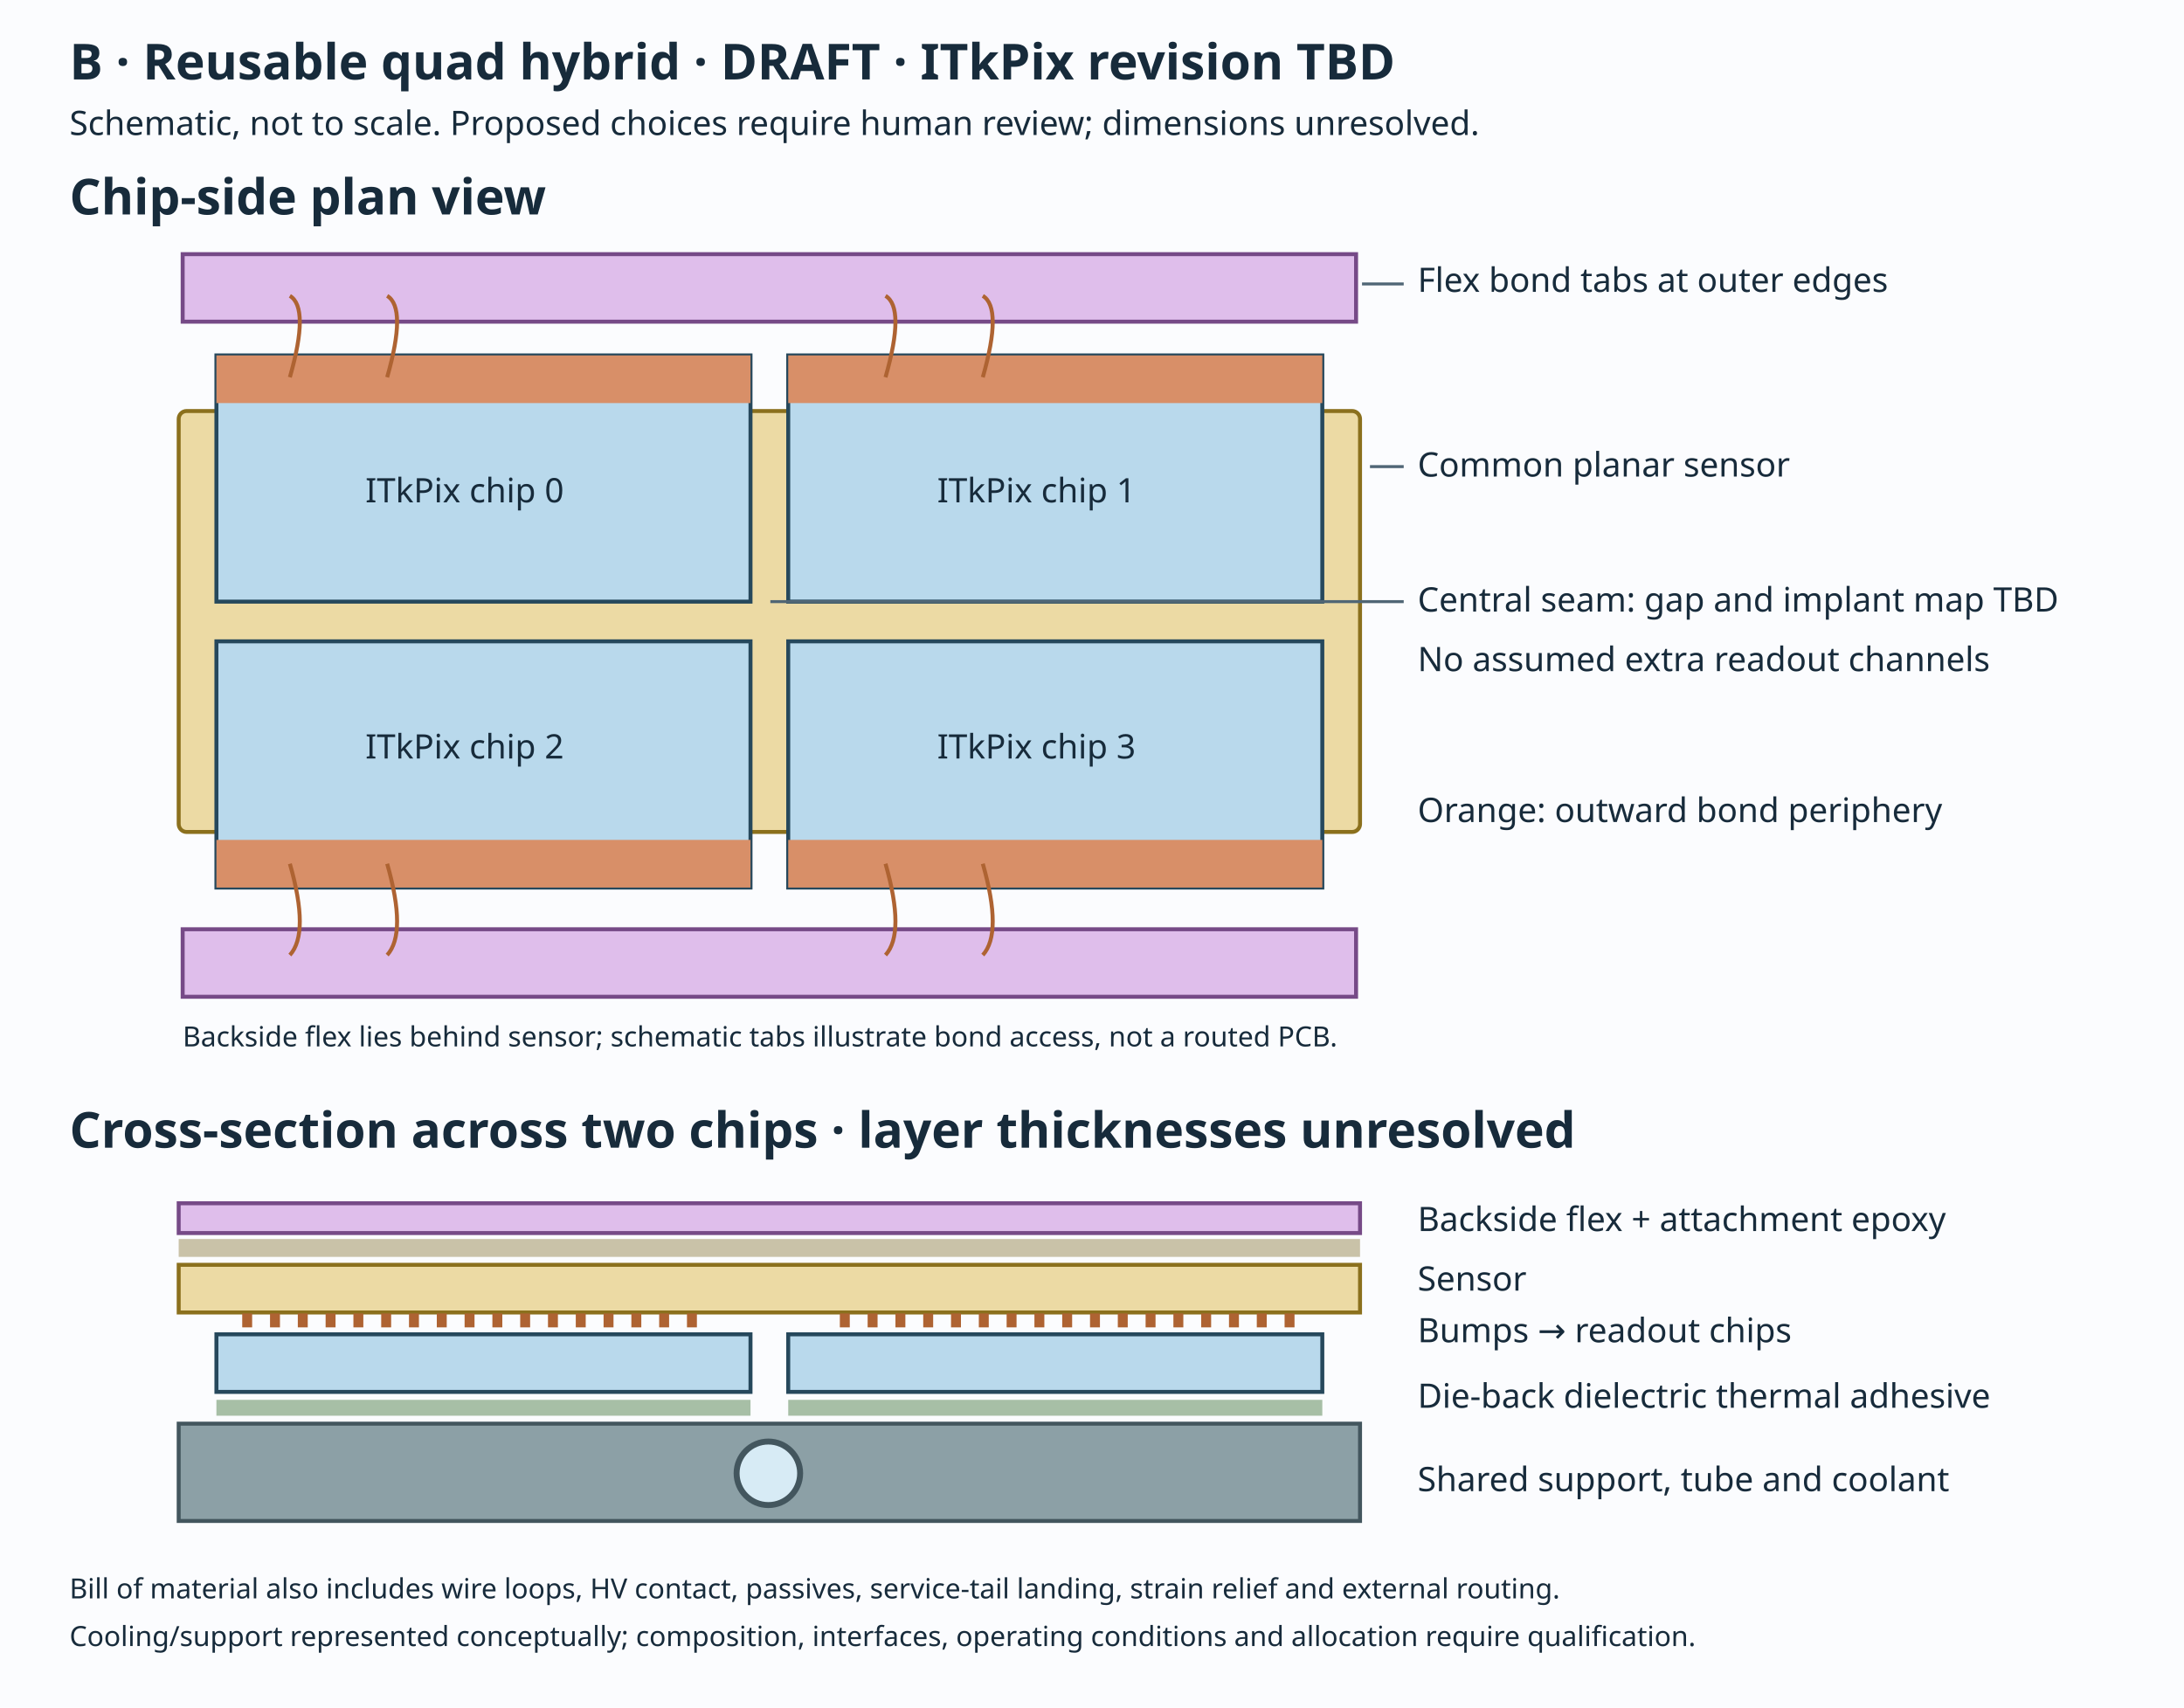
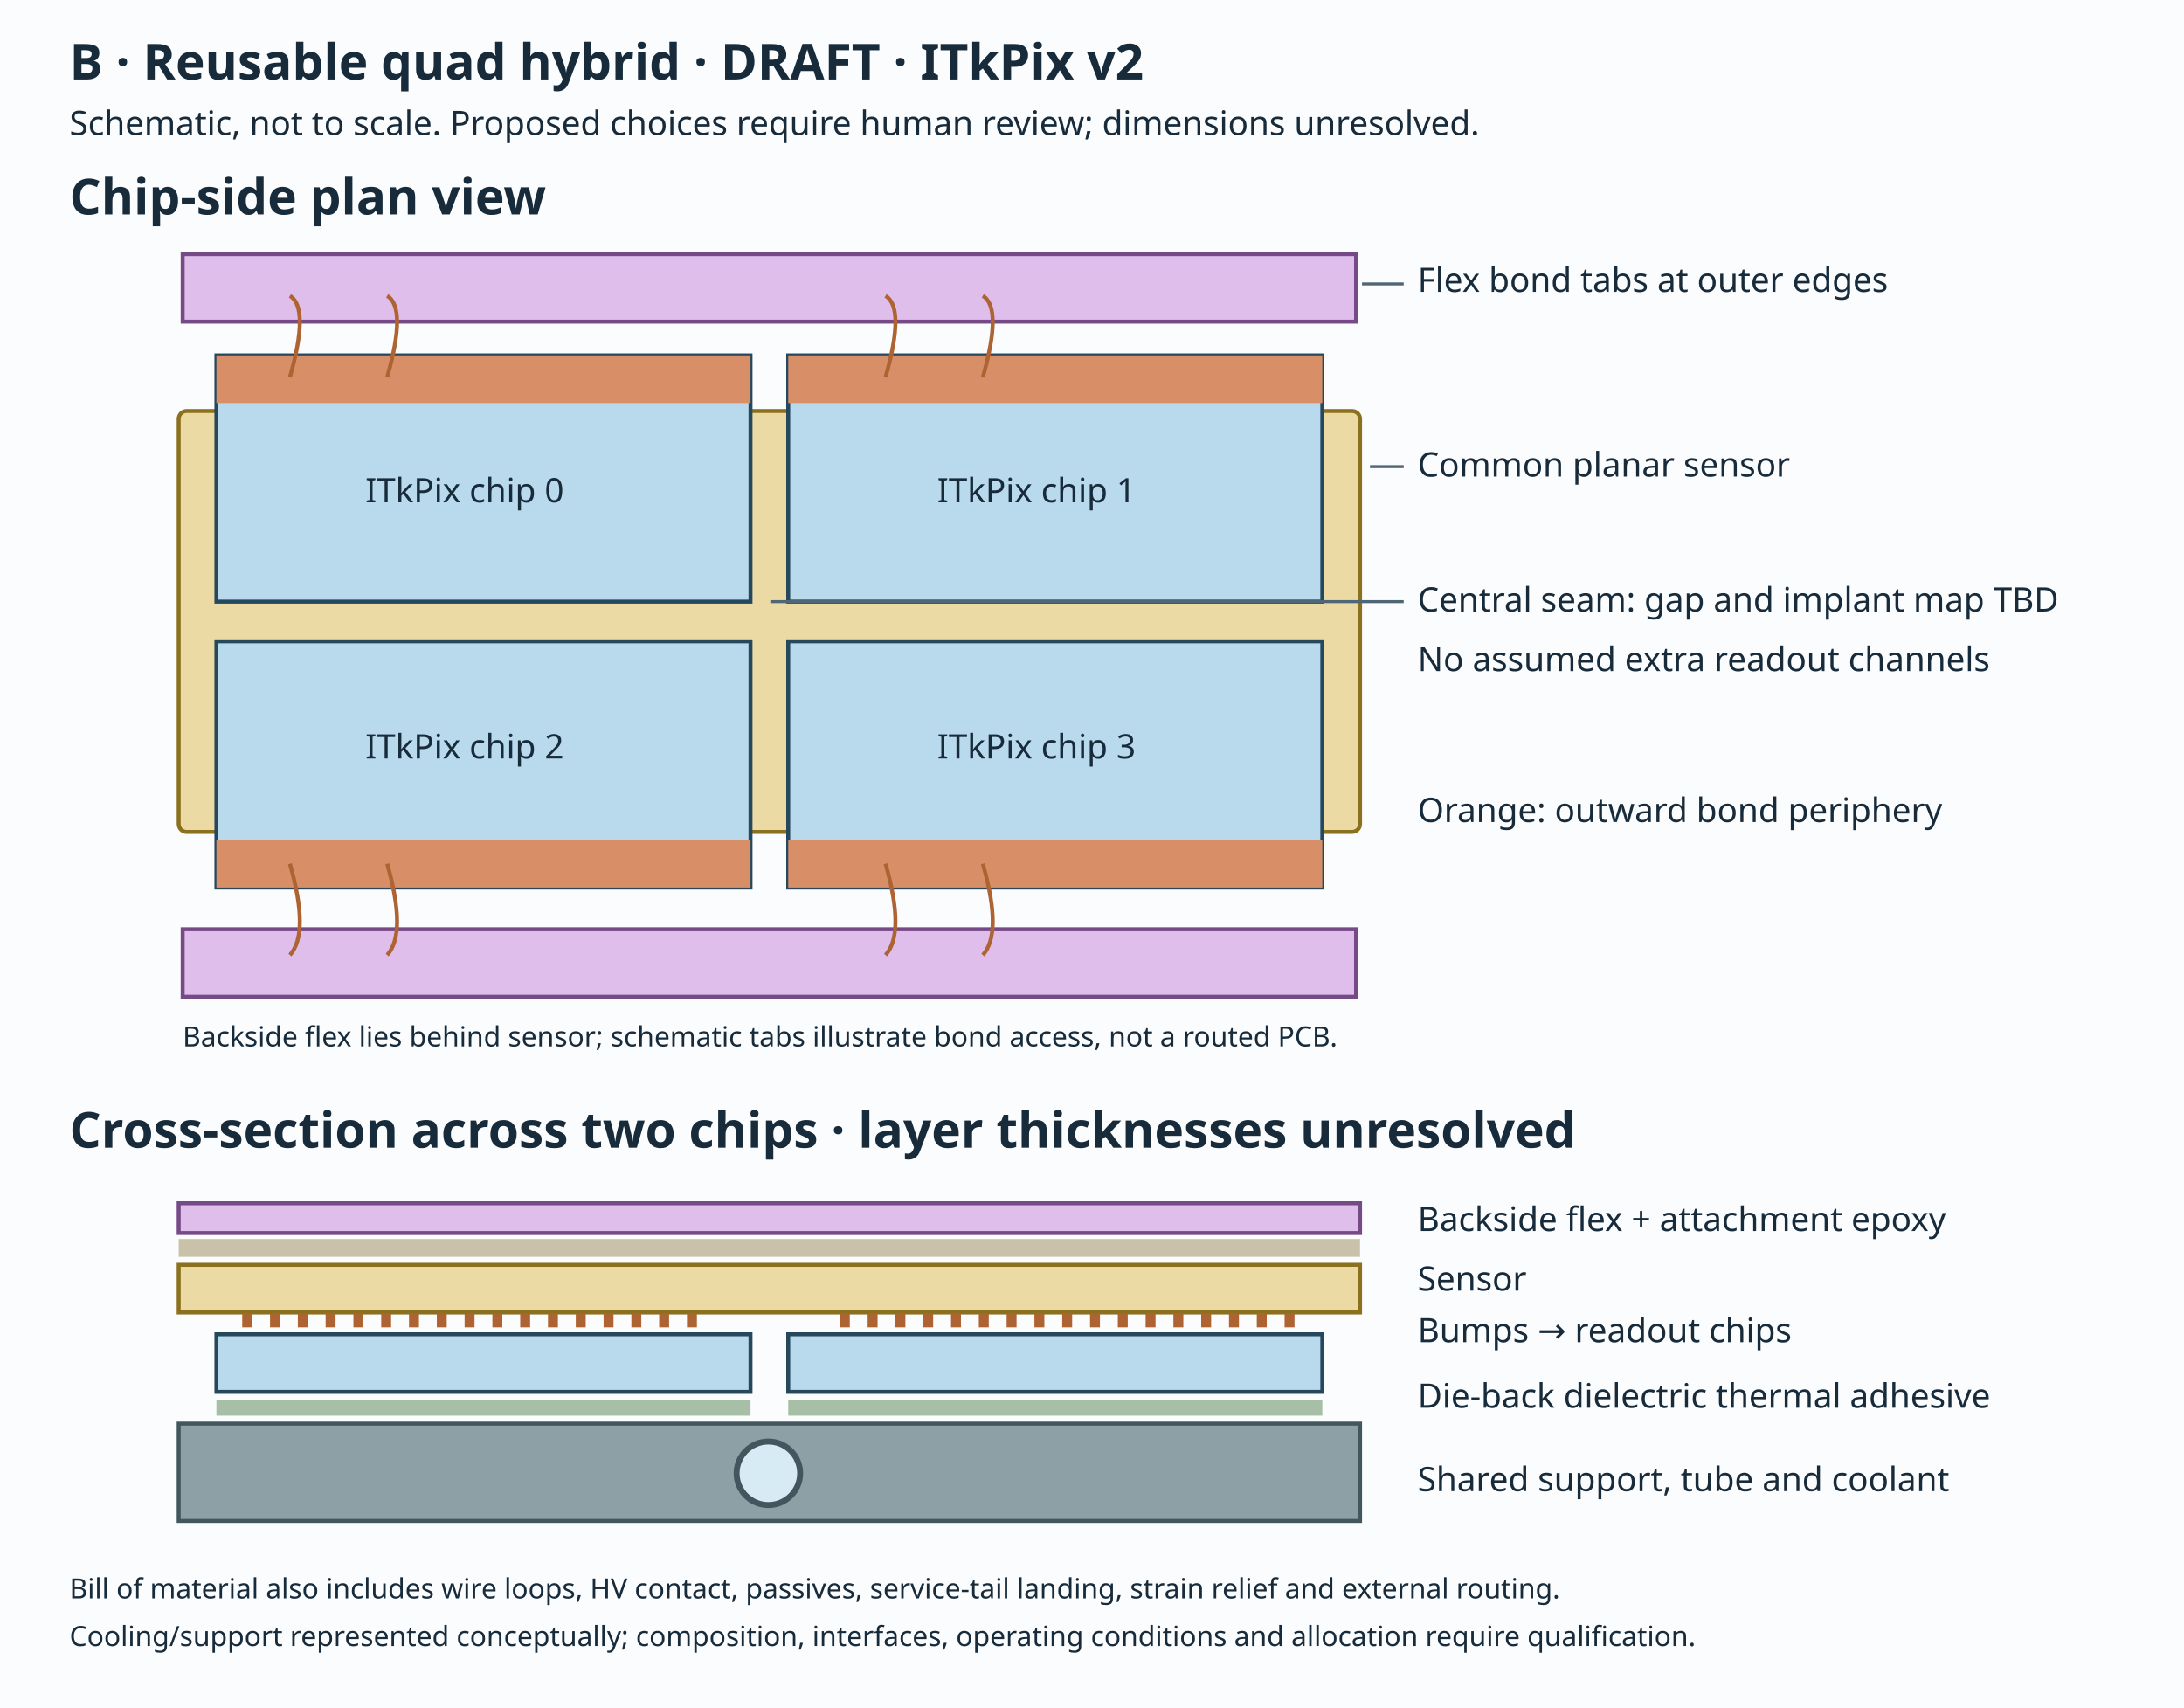
<svg xmlns="http://www.w3.org/2000/svg" width="1100" height="860" viewBox="0 0 1100 860" role="img" aria-labelledby="title desc">
  <style>text{font:17px sans-serif;fill:#172b3b}.heading{font-size:25px;font-weight:bold}.small{font-size:14px}.chip{fill:#b9d9ec;stroke:#26485c;stroke-width:2}.sensor{fill:#ecdaa4;stroke:#8b701d;stroke-width:2}.flex{fill:#dfbeeb;stroke:#764a87;stroke-width:2}.bond{stroke:#ae6332;stroke-width:2;fill:none}.line{stroke:#506675;stroke-width:1.5;fill:none}</style>
  <rect width="1100" height="860" fill="#fbfcfe" />
-   <text x="35" y="40" class="heading">B · Reusable quad hybrid · DRAFT · ITkPix revision TBD</text>
+   <text x="35" y="40" class="heading">B · Reusable quad hybrid · DRAFT · ITkPix v2</text>
  <text x="35" y="68">Schematic, not to scale. Proposed choices require human review; dimensions unresolved.</text>
  <text x="35" y="108" class="heading">Chip-side plan view</text>
  <rect x="90" y="207" width="595" height="212" rx="4" class="sensor" />
  <text x="714" y="240">Common planar sensor</text>
  <path d="M690 235 H707" class="line" />
  <rect x="92" y="128" width="591" height="34" class="flex" />
  <rect x="92" y="468" width="591" height="34" class="flex" />
  <text x="714" y="147">Flex bond tabs at outer edges</text>
  <path d="M686 143 H707" class="line" />
  <rect x="109" y="179" width="269" height="124" class="chip" />
  <rect x="397" y="179" width="269" height="124" class="chip" />
  <rect x="109" y="323" width="269" height="124" class="chip" />
  <rect x="397" y="323" width="269" height="124" class="chip" />
  <rect x="109" y="179" width="269" height="24" fill="#d88f68" />
  <rect x="397" y="179" width="269" height="24" fill="#d88f68" />
  <rect x="109" y="423" width="269" height="24" fill="#d88f68" />
  <rect x="397" y="423" width="269" height="24" fill="#d88f68" />
  <text x="184" y="253">ITkPix chip 0</text>
  <text x="472" y="253">ITkPix chip 1</text>
  <text x="184" y="382">ITkPix chip 2</text>
  <text x="472" y="382">ITkPix chip 3</text>
  <path d="M146 190 Q156 155 146 149 M195 190 Q205 155 195 149 M446 190 Q456 155 446 149 M495 190 Q505 155 495 149 M146 435 Q156 470 146 481 M195 435 Q205 470 195 481 M446 435 Q456 470 446 481 M495 435 Q505 470 495 481" class="bond" />
  <path d="M388 303 H707" class="line" />
  <text x="714" y="308">Central seam: gap and implant map TBD</text>
  <text x="714" y="338">No assumed extra readout channels</text>
  <text x="714" y="414">Orange: outward bond periphery</text>
  <text x="92" y="527" class="small">Backside flex lies behind sensor; schematic tabs illustrate bond access, not a routed PCB.</text>
  <text x="35" y="578" class="heading">Cross-section across two chips · layer thicknesses unresolved</text>
  <rect x="90" y="606" width="595" height="15" class="flex" />
  <rect x="90" y="624" width="595" height="9" fill="#c9c2a8" />
  <rect x="90" y="637" width="595" height="24" class="sensor" />
  <path d="M122 665 H352 M423 665 H653" stroke="#ae6332" stroke-width="7" stroke-dasharray="5 9" />
  <rect x="109" y="672" width="269" height="29" class="chip" />
  <rect x="397" y="672" width="269" height="29" class="chip" />
  <rect x="109" y="705" width="269" height="8" fill="#a7bfa6" />
  <rect x="397" y="705" width="269" height="8" fill="#a7bfa6" />
  <rect x="90" y="717" width="595" height="49" fill="#8ca0a6" stroke="#43565e" stroke-width="2" />
  <circle cx="387" cy="742" r="16" fill="#d7ebf5" stroke="#43565e" stroke-width="3" />
  <text x="714" y="620">Backside flex + attachment epoxy</text>
  <text x="714" y="650">Sensor</text>
  <text x="714" y="676">Bumps → readout chips</text>
  <text x="714" y="709">Die-back dielectric thermal adhesive</text>
  <text x="714" y="751">Shared support, tube and coolant</text>
  <text x="35" y="805" class="small">Bill of material also includes wire loops, HV contact, passives, service-tail landing, strain relief and external routing.</text>
  <text x="35" y="829" class="small">Cooling/support represented conceptually; composition, interfaces, operating conditions and allocation require qualification.</text>
</svg>
